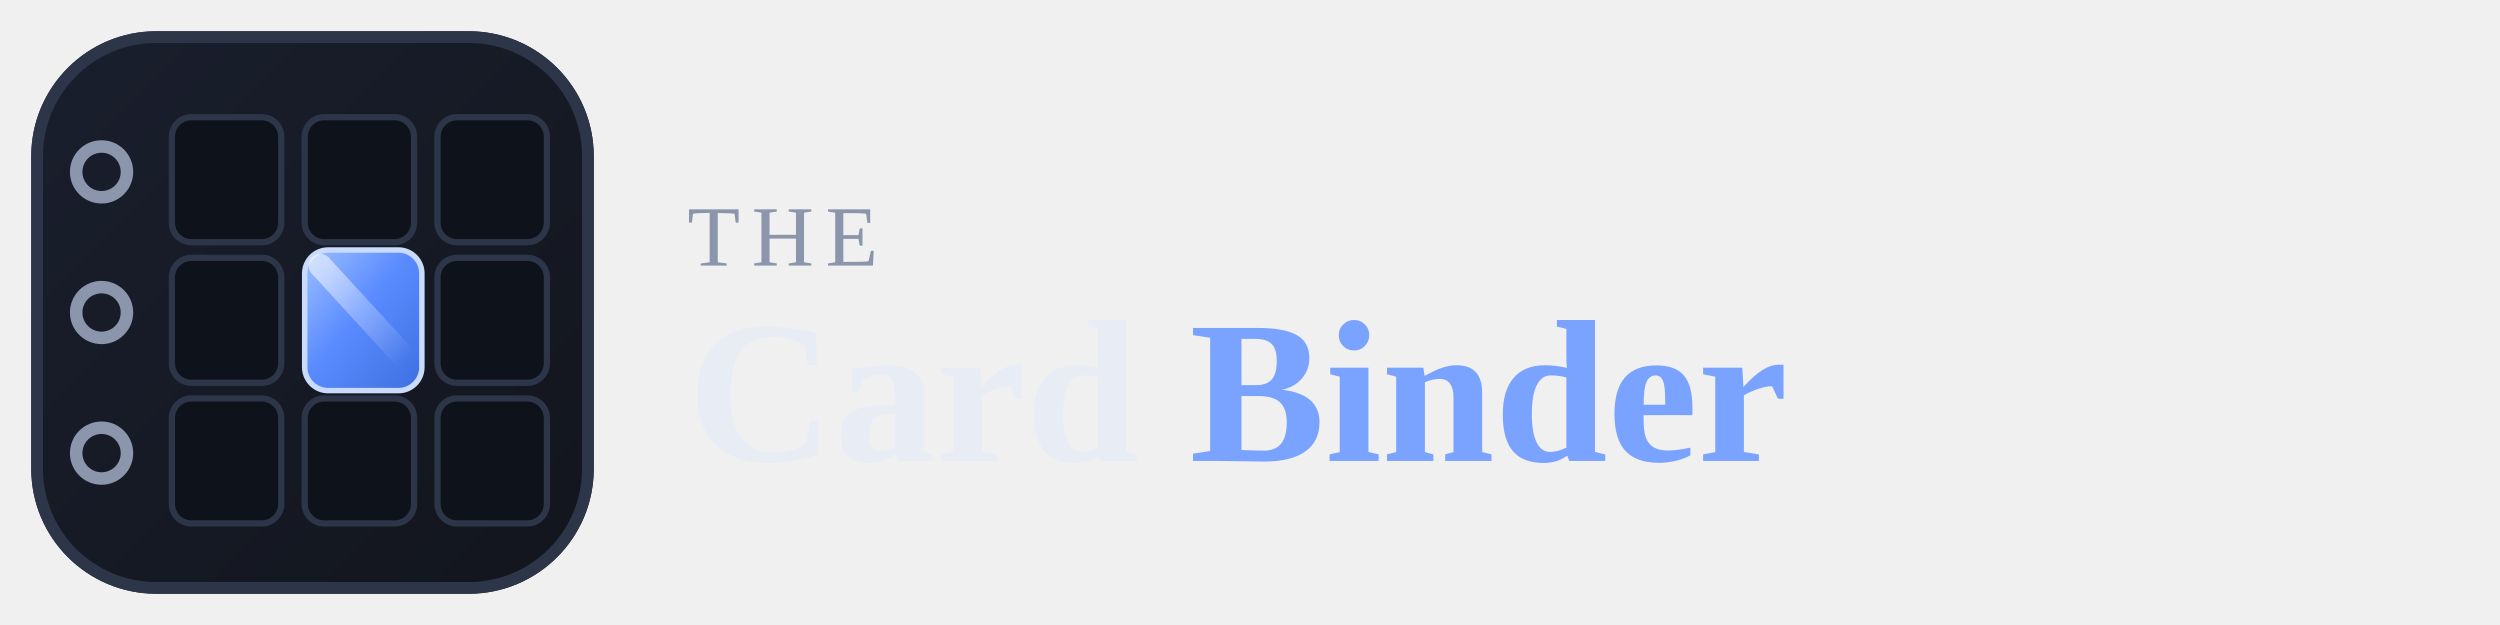
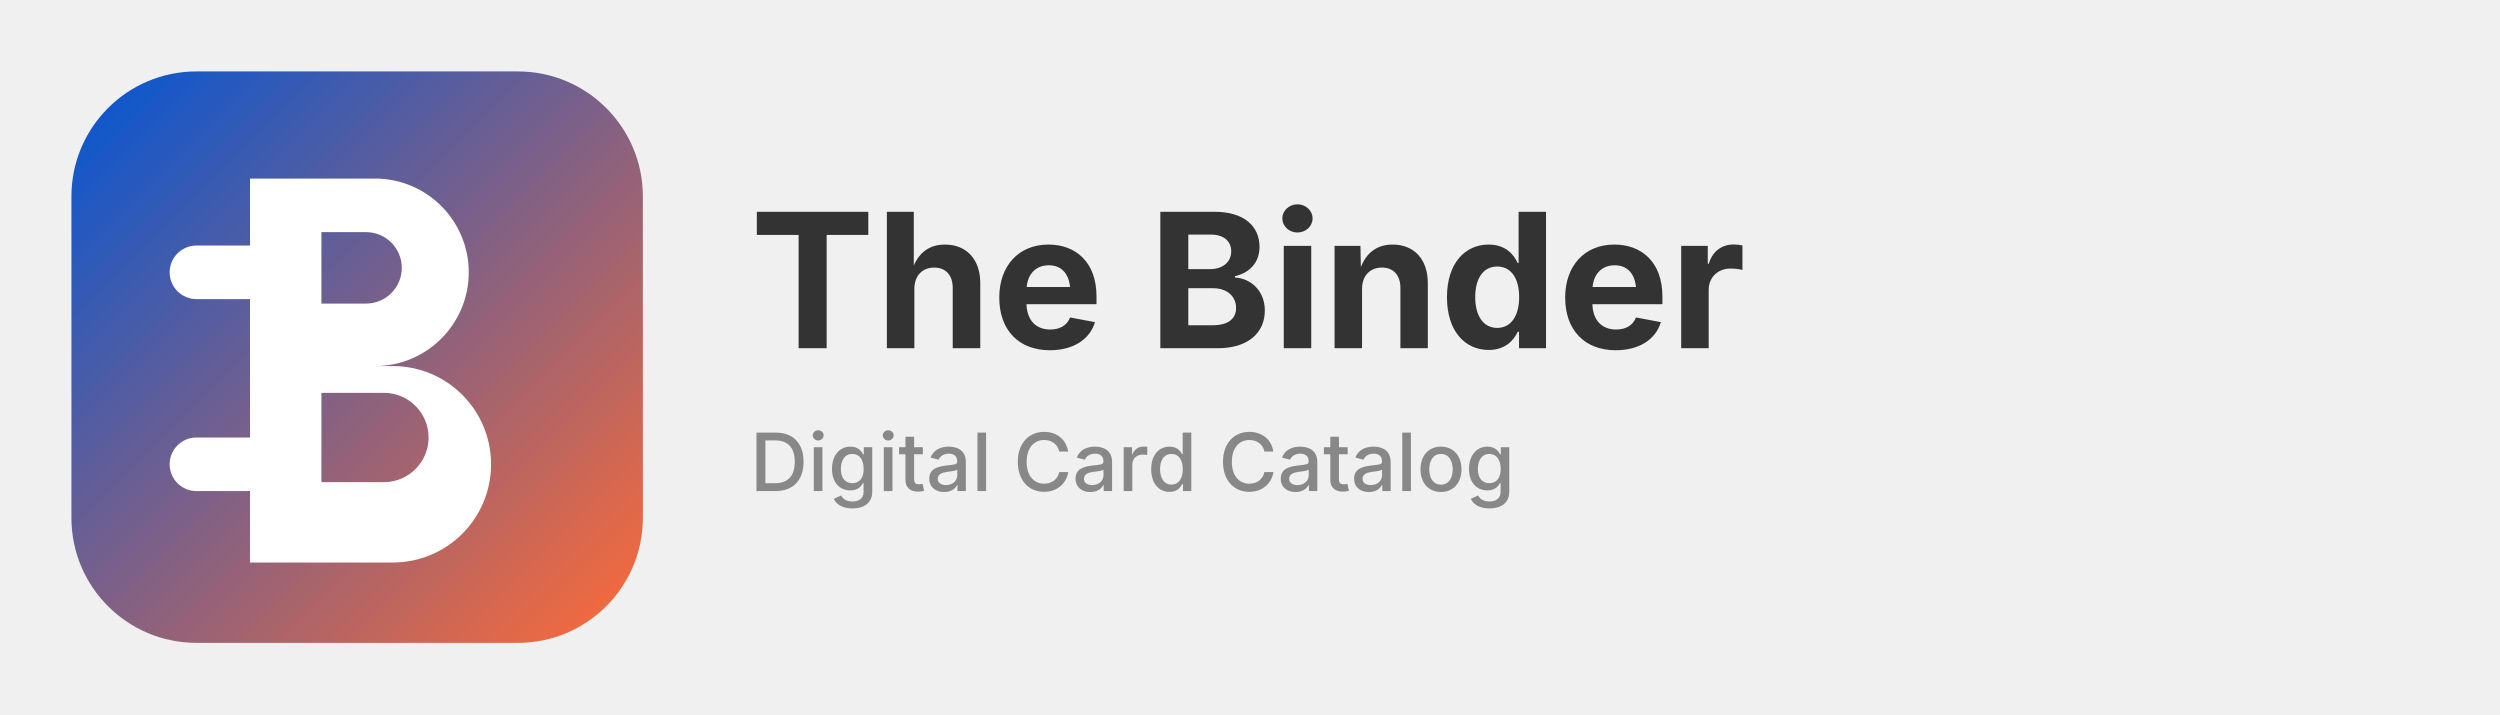
- <svg xmlns="http://www.w3.org/2000/svg" viewBox="0 0 640 160" role="img" aria-label="The Card Binder">
+ <svg xmlns="http://www.w3.org/2000/svg" viewBox="0 0 560 160" role="img" aria-label="The Binder Digital Card Catalog">
  <defs>
-     <linearGradient id="markBg" x1="0" y1="0" x2="1" y2="1">
-       <stop offset="0" stop-color="#1a1f2e" />
-       <stop offset="1" stop-color="#12151c" />
-     </linearGradient>
-     <linearGradient id="foil" x1="0" y1="0" x2="1" y2="1">
-       <stop offset="0" stop-color="#9ec0ff" />
-       <stop offset="0.45" stop-color="#5b8cff" />
-       <stop offset="1" stop-color="#3d6fe0" />
-     </linearGradient>
-     <linearGradient id="shine" x1="0" y1="0" x2="1" y2="1">
-       <stop offset="0" stop-color="#ffffff" stop-opacity="0.55" />
-       <stop offset="1" stop-color="#ffffff" stop-opacity="0" />
+     <linearGradient id="binder-logo-bg" x1="0" y1="0" x2="1" y2="1">
+       <stop offset="0" stop-color="#0056D6" />
+       <stop offset="1" stop-color="#FF6B35" />
    </linearGradient>
  </defs>
-   <g transform="translate(8 8)">
-     <rect width="144" height="144" rx="32" fill="url(#markBg)" />
-     <rect x="1.5" y="1.5" width="141" height="141" rx="30.5" fill="none" stroke="#2d3548" stroke-width="3" />
-     <g fill="none" stroke="#8b95ab" stroke-width="3.2">
-       <circle cx="18" cy="36" r="6.5" />
-       <circle cx="18" cy="72" r="6.5" />
-       <circle cx="18" cy="108" r="6.5" />
-     </g>
-     <g>
-       <rect x="36" y="22" width="28" height="32" rx="5" fill="#0e121b" stroke="#2d3548" stroke-width="1.6" />
-       <rect x="70" y="22" width="28" height="32" rx="5" fill="#0e121b" stroke="#2d3548" stroke-width="1.6" />
-       <rect x="104" y="22" width="28" height="32" rx="5" fill="#0e121b" stroke="#2d3548" stroke-width="1.6" />
-       <rect x="36" y="58" width="28" height="32" rx="5" fill="#0e121b" stroke="#2d3548" stroke-width="1.6" />
-       <rect x="70" y="56" width="30" height="36" rx="6" fill="url(#foil)" stroke="#c9dbff" stroke-width="1.4" />
-       <path d="M74 60 L96 84" stroke="url(#shine)" stroke-width="6" stroke-linecap="round" />
-       <rect x="104" y="58" width="28" height="32" rx="5" fill="#0e121b" stroke="#2d3548" stroke-width="1.6" />
-       <rect x="36" y="94" width="28" height="32" rx="5" fill="#0e121b" stroke="#2d3548" stroke-width="1.6" />
-       <rect x="70" y="94" width="28" height="32" rx="5" fill="#0e121b" stroke="#2d3548" stroke-width="1.6" />
-       <rect x="104" y="94" width="28" height="32" rx="5" fill="#0e121b" stroke="#2d3548" stroke-width="1.6" />
+   <g transform="translate(16 16)">
+     <rect width="128" height="128" rx="28" fill="url(#binder-logo-bg)" />
+     <g fill="#fff">
+       <rect x="22" y="39" width="24" height="12" rx="6" />
+       <rect x="22" y="82" width="24" height="12" rx="6" />
+       <path fill-rule="evenodd" d="M40 24h28a21 21 0 0 1 0 42h4a22 22 0 0 1 0 44H40V24Zm16 12v16h10a8 8 0 0 0 0-16H56Zm0 36v20h14a10 10 0 0 0 0-20H56Z" />
    </g>
  </g>
-   <text x="176" y="68" fill="#8b95ab" font-family="Georgia, 'Times New Roman', serif" font-size="22" letter-spacing="3">THE</text>
-   <text x="176" y="118" fill="#e8ecf4" font-family="Georgia, 'Times New Roman', serif" font-size="52" font-weight="700">Card <tspan fill="#7aa2ff">Binder</tspan>
-   </text>
+   <text x="168" y="78" fill="#333333" font-family="Figtree, Inter, system-ui, sans-serif" font-size="42" font-weight="700">The Binder</text>
+   <text x="168" y="110" fill="#333333" fill-opacity="0.55" font-family="Figtree, Inter, system-ui, sans-serif" font-size="18" font-weight="500">Digital Card Catalog</text>
</svg>
